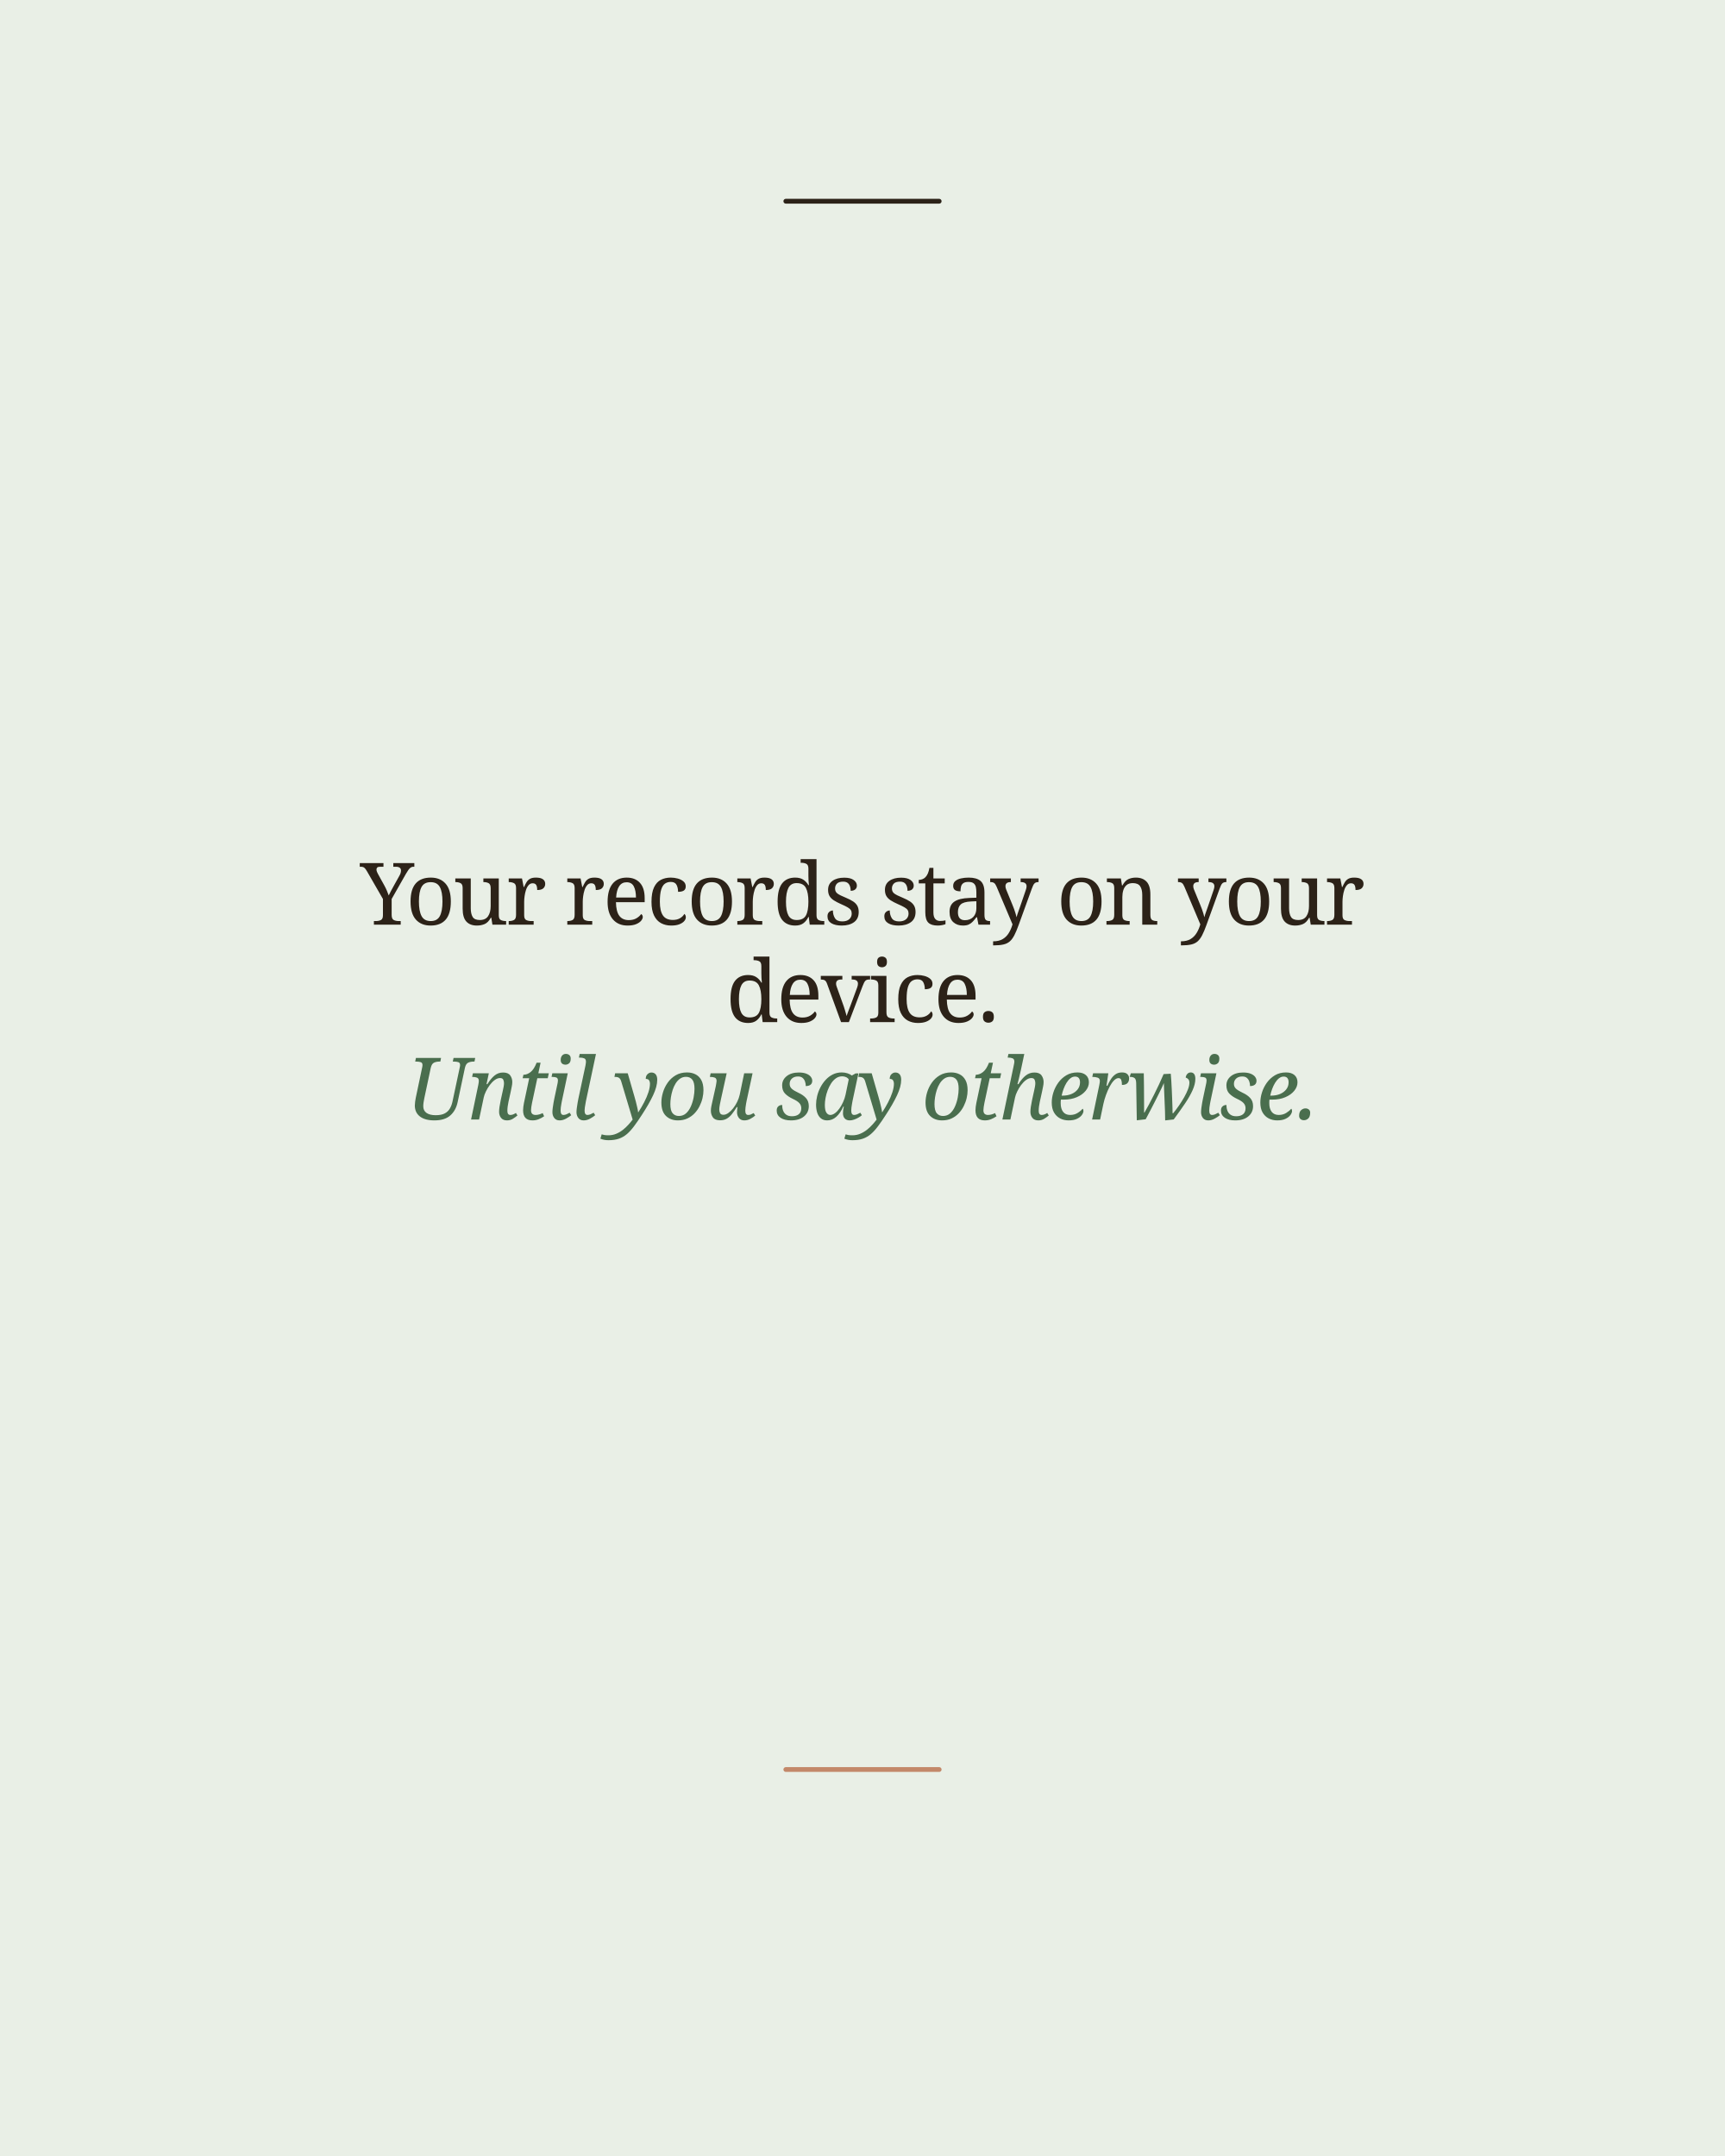
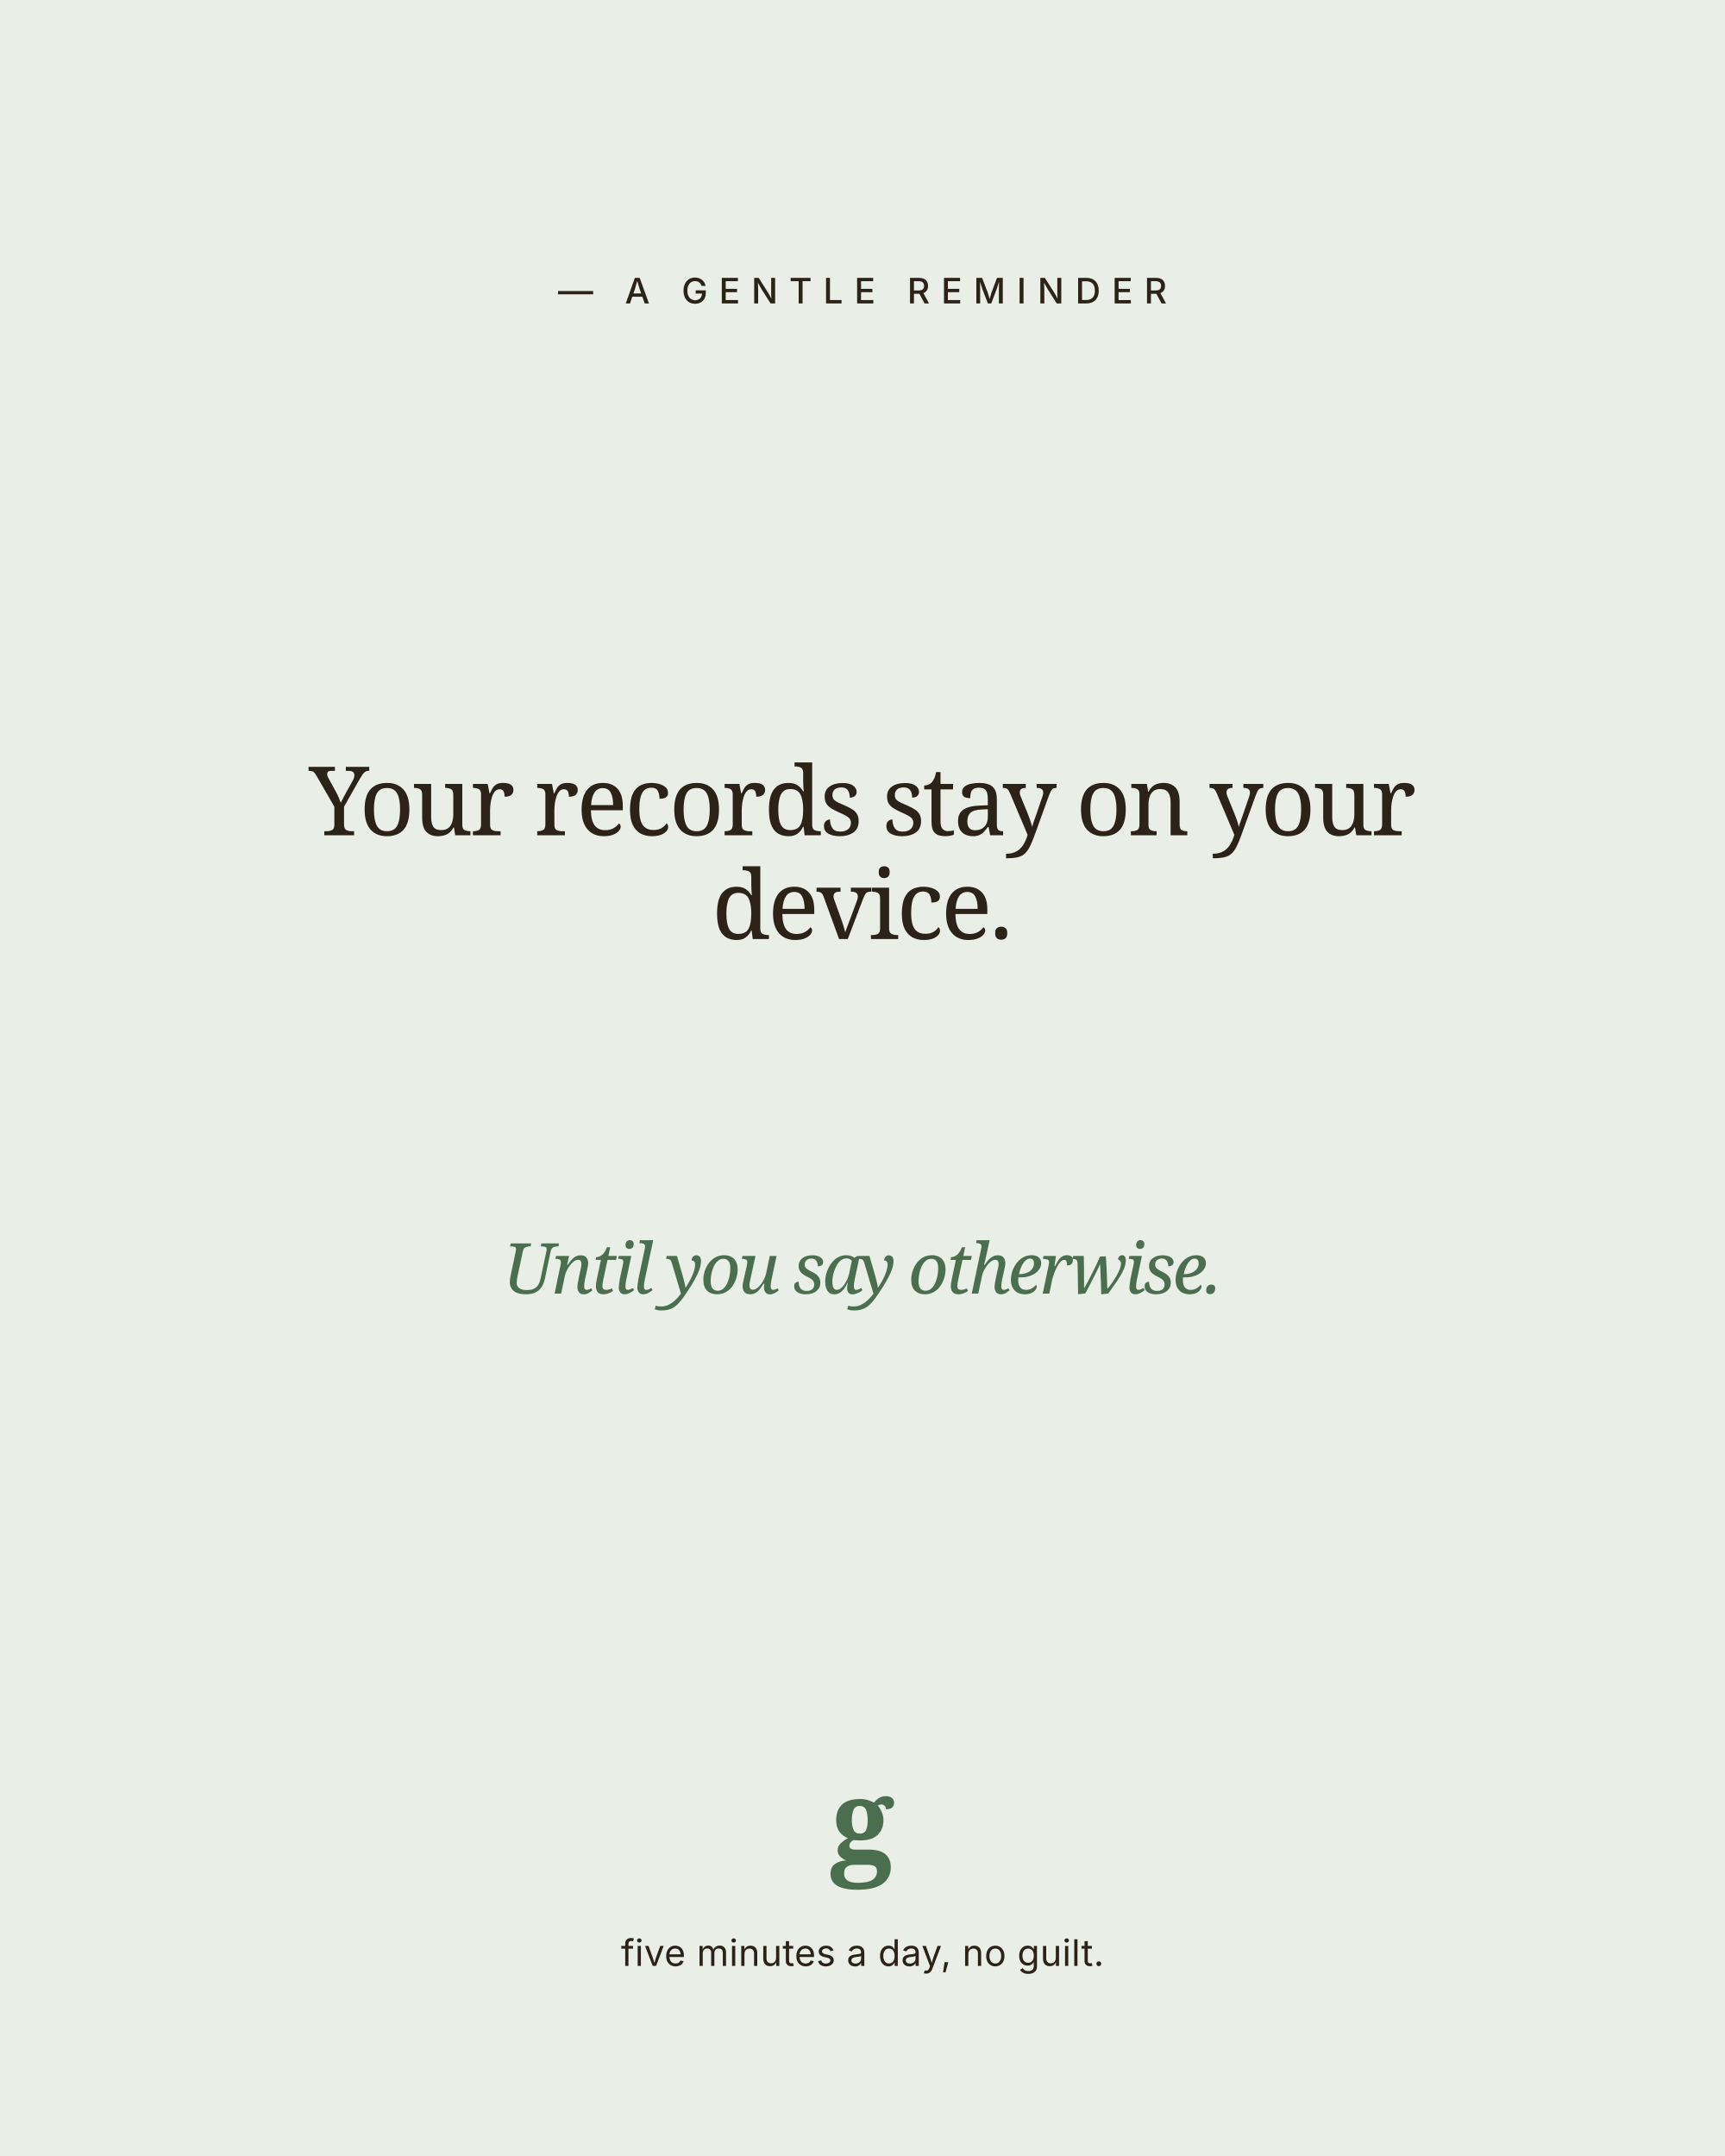
<svg xmlns="http://www.w3.org/2000/svg" width="1080" height="1350" viewBox="0 0 1080 1350" role="img" aria-label="Grovio carousel card">
  <rect width="1080" height="1350" fill="#E9EFE6" />
-   <line x1="492" y1="126" x2="588" y2="126" stroke="#2C2218" stroke-width="3" stroke-linecap="round" />
-   <text x="540" y="579" text-anchor="middle" fill="#2C2218" font-family="'Source Serif 4', Georgia, serif" font-size="54" font-weight="400" font-style="normal" letter-spacing="-1.4">Your records stay on your</text>
-   <text x="540" y="640" text-anchor="middle" fill="#2C2218" font-family="'Source Serif 4', Georgia, serif" font-size="54" font-weight="400" font-style="normal" letter-spacing="-1.4">device.</text>
-   <text x="540" y="701" text-anchor="middle" fill="#4A6E4E" font-family="'Source Serif 4', Georgia, serif" font-size="54" font-weight="400" font-style="italic" letter-spacing="-1.4">Until you say otherwise.</text>
-   <line x1="492" y1="1108" x2="588" y2="1108" stroke="#B96E4A" stroke-width="3" stroke-linecap="round" opacity="0.8" />
+   <text x="540" y="190" text-anchor="middle" fill="#2C2218" font-family="Inter, Arial, sans-serif" font-size="22" font-weight="500" letter-spacing="7">— A GENTLE REMINDER</text>
+   <text x="540" y="523" text-anchor="middle" fill="#2C2218" font-family="'Source Serif 4', Georgia, serif" font-size="60" font-weight="400" font-style="normal" letter-spacing="-1.8">Your records stay on your</text>
+   <text x="540" y="588" text-anchor="middle" fill="#2C2218" font-family="'Source Serif 4', Georgia, serif" font-size="60" font-weight="400" font-style="normal" letter-spacing="-1.8">device.</text>
+   <text x="540" y="810" text-anchor="middle" fill="#4A6E4E" font-family="'Source Serif 4', Georgia, serif" font-size="44" font-weight="400" font-style="italic" letter-spacing="-1.8">Until you say otherwise.</text>
+   <text x="540" y="1166" text-anchor="middle" fill="#4A6E4E" font-family="'Source Serif 4', Georgia, serif" font-size="72" font-weight="600">g</text>
+   <text x="540" y="1231" text-anchor="middle" fill="#2C2218" font-family="Inter, Arial, sans-serif" font-size="23" font-weight="400" letter-spacing="0.2">five minutes a day, no guilt.</text>
</svg>
